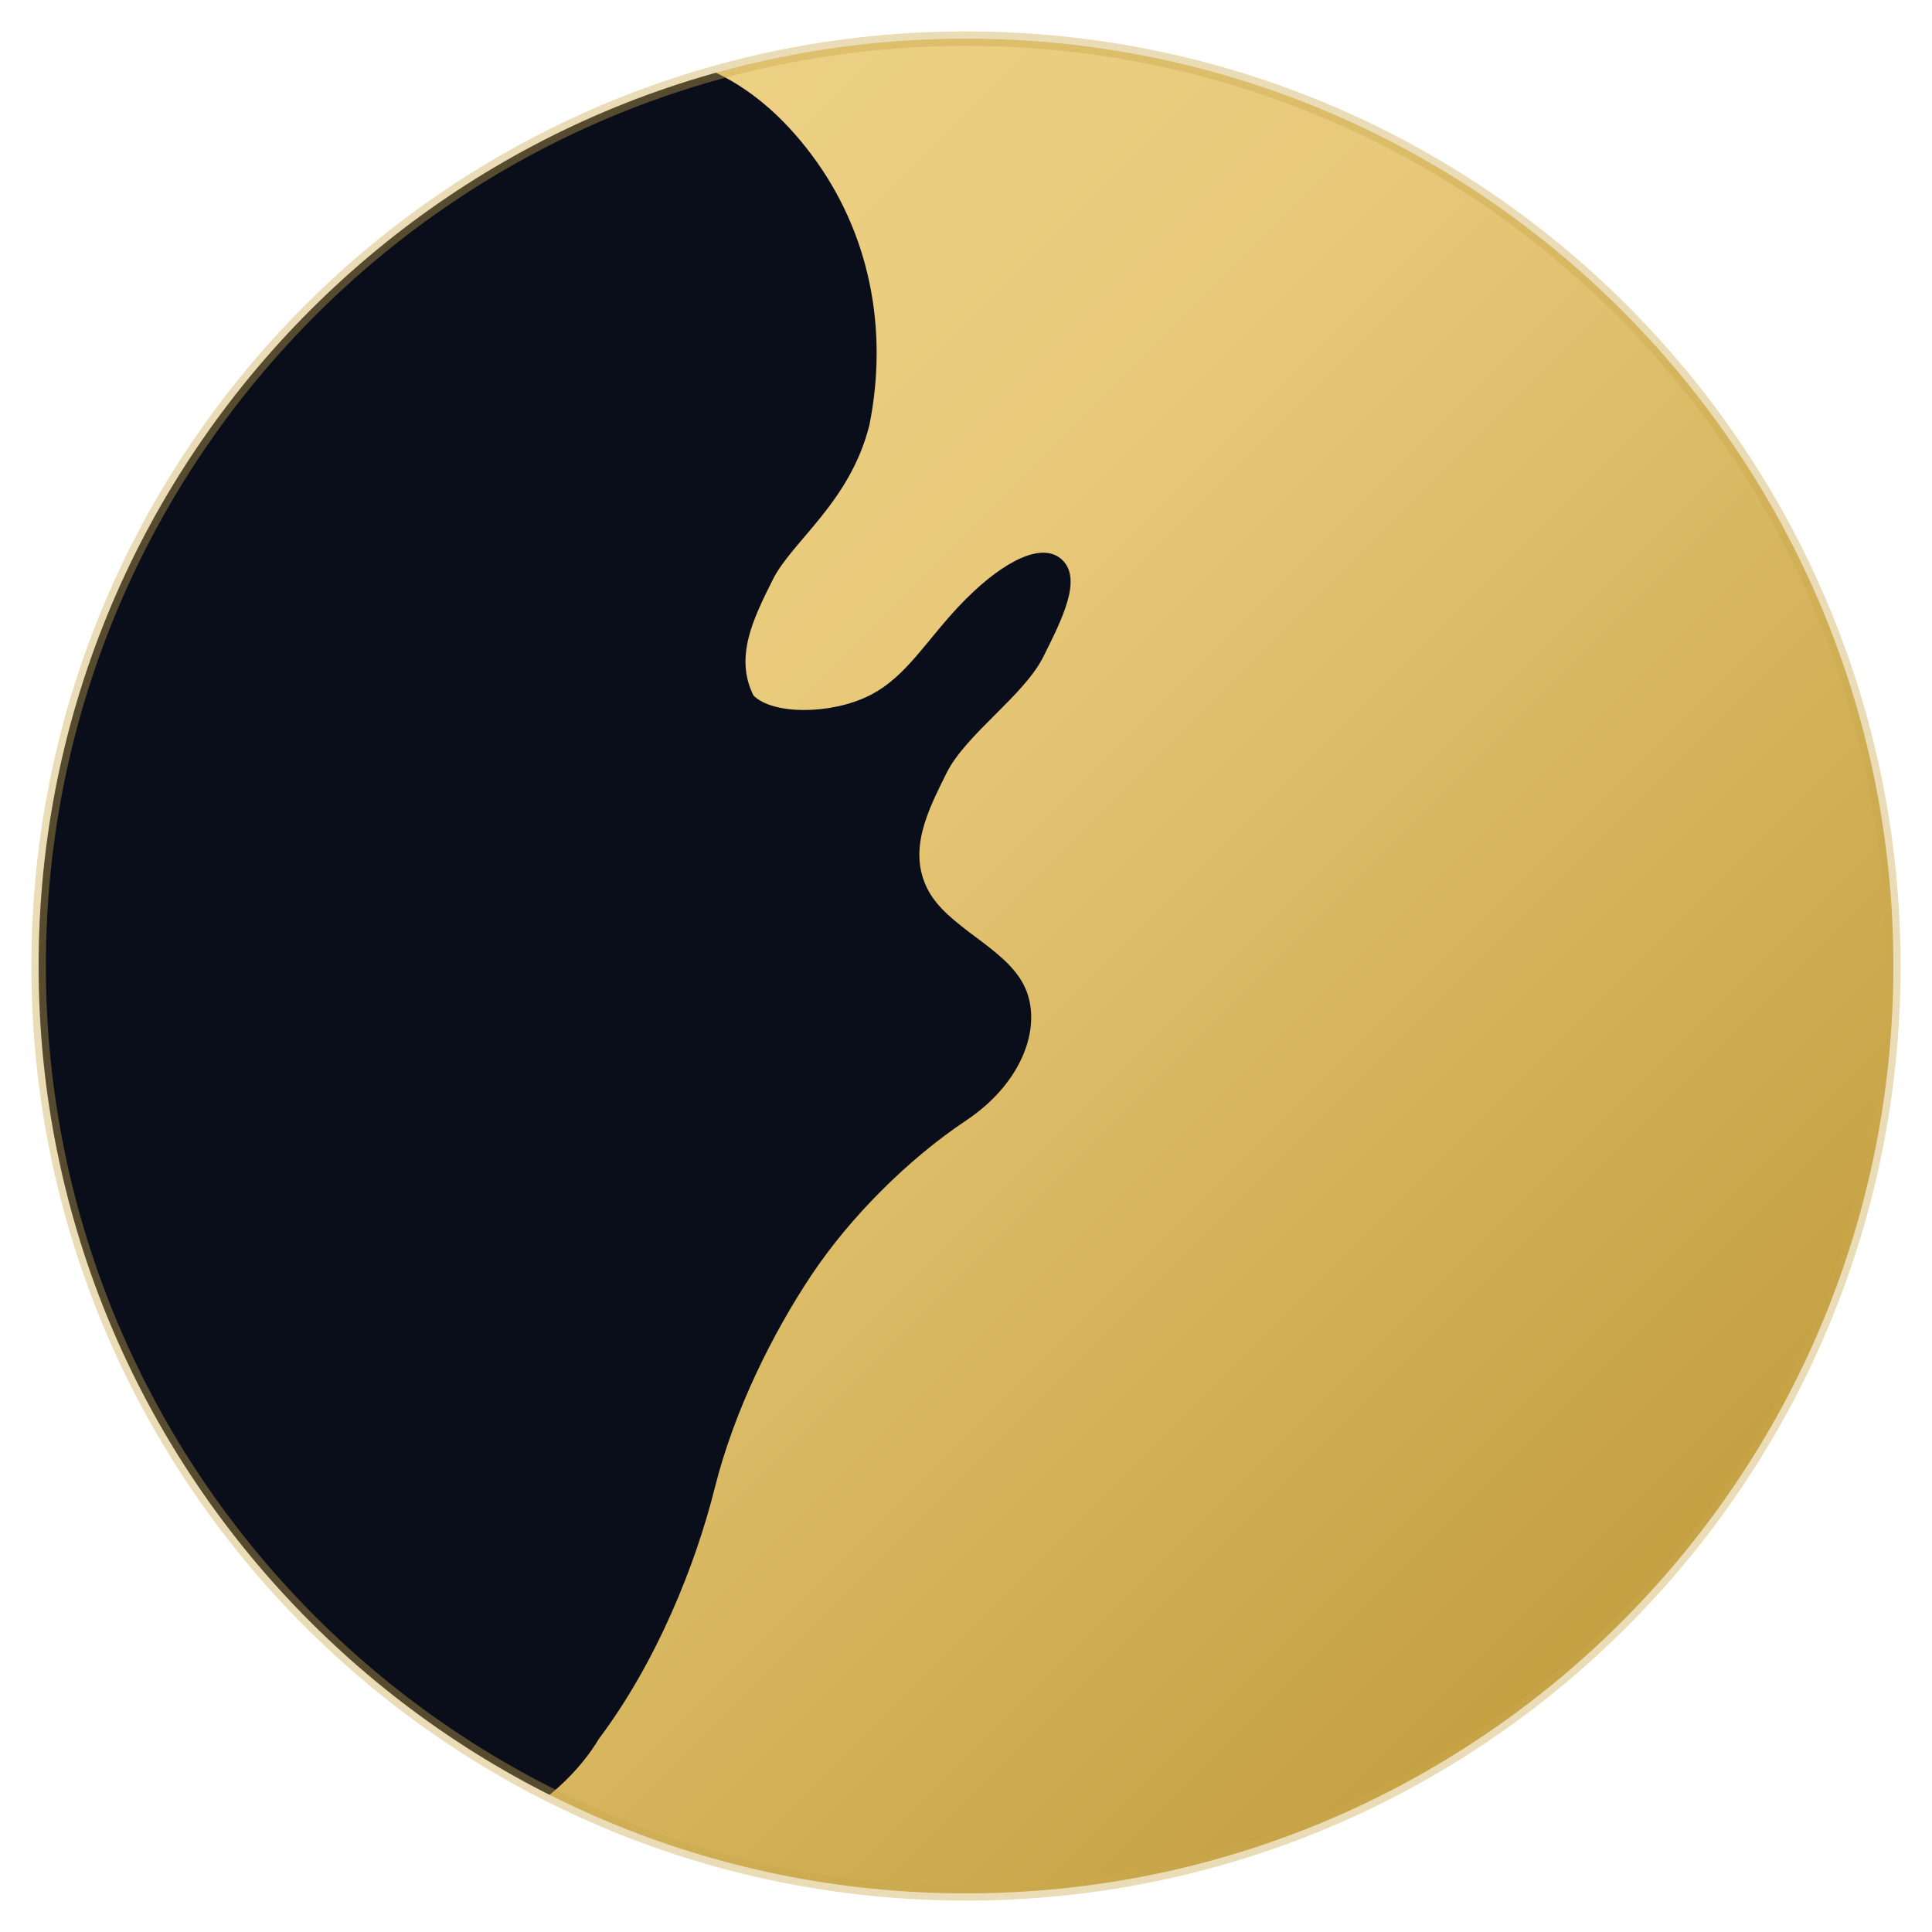
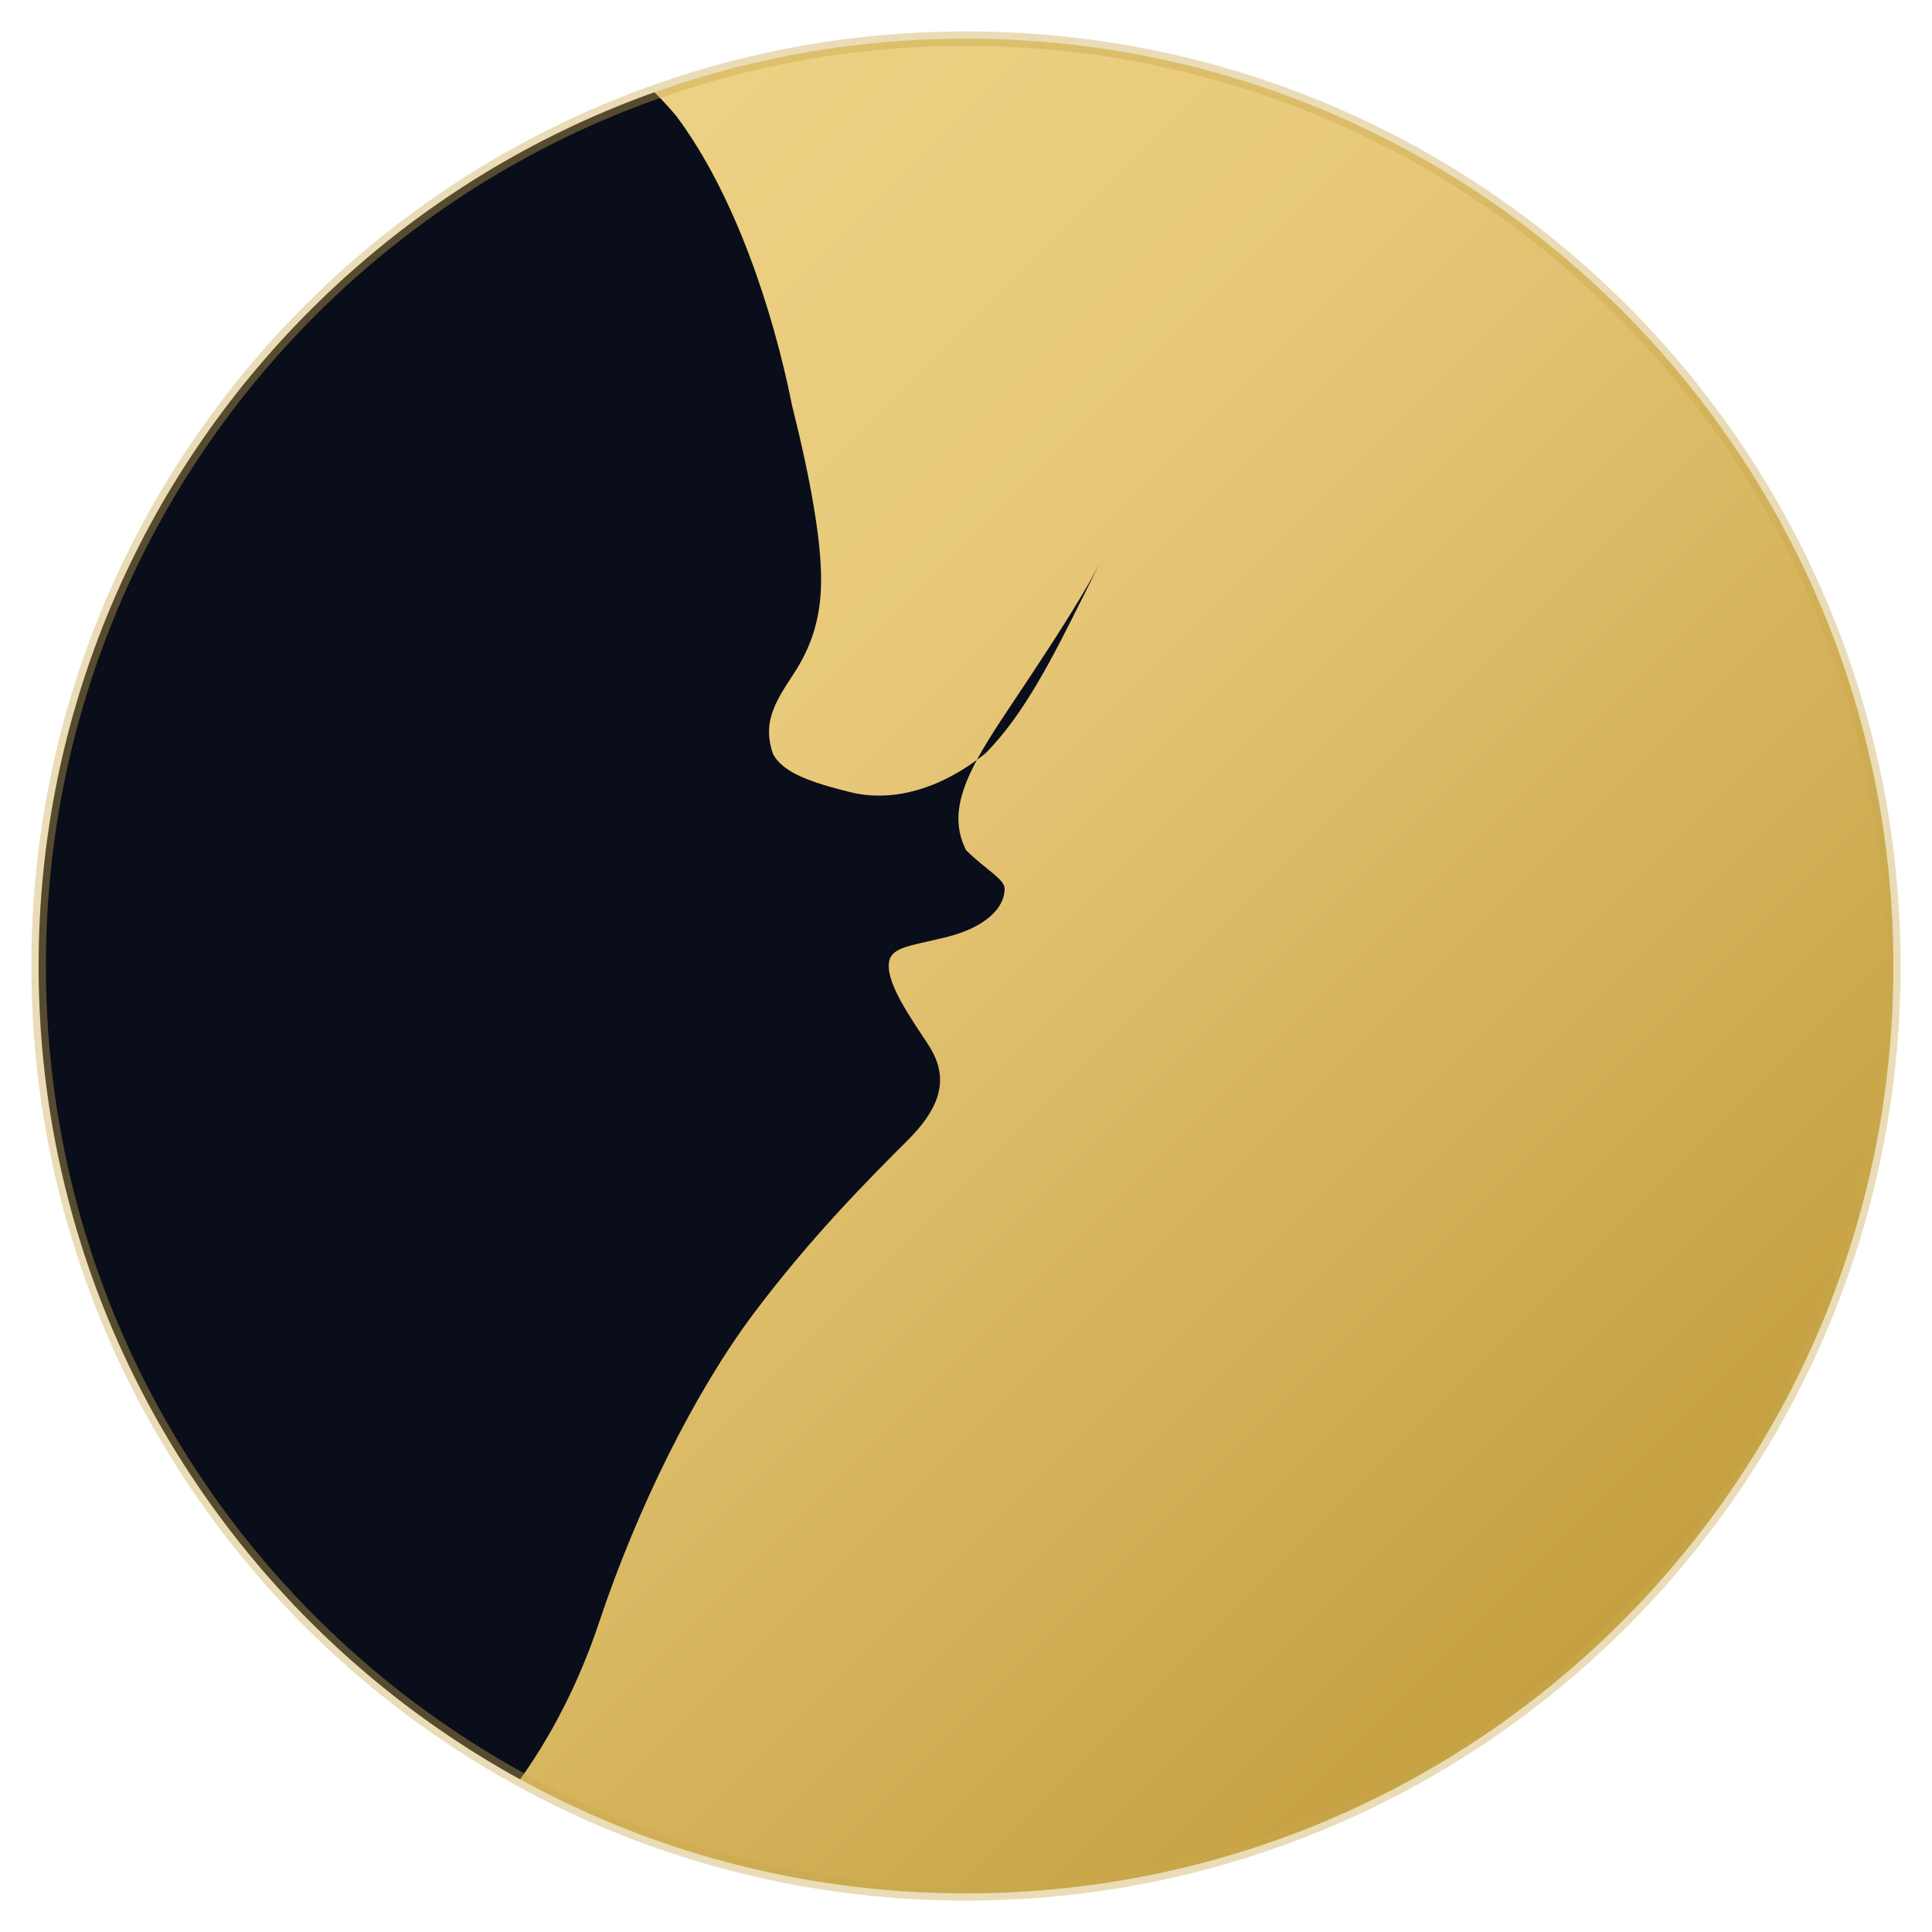
<svg xmlns="http://www.w3.org/2000/svg" viewBox="0 0 200 200">
  <defs>
    <linearGradient id="gold" x1="0" y1="0" x2="1" y2="1">
      <stop offset="0%" stop-color="#f0d78c" />
      <stop offset="40%" stop-color="#e8c97a" />
      <stop offset="100%" stop-color="#b8922e" />
    </linearGradient>
    <clipPath id="c">
      <circle cx="100" cy="100" r="96" />
    </clipPath>
  </defs>
  <g clip-path="url(#c)">
    <circle cx="100" cy="100" r="96" fill="url(#gold)" />
-     <path d="       M4 100       C4 55, 25 15, 60 6       C70 4, 78 8, 84 16       C90 24, 92 34, 90 44       C88 52, 82 56, 80 60       C78 64, 76 68, 78 72       C80 74, 86 74, 90 72       C94 70, 96 66, 100 62       C104 58, 108 56, 110 58       C112 60, 110 64, 108 68       C106 72, 100 76, 98 80       C96 84, 94 88, 96 92       C98 96, 104 98, 106 102       C108 106, 106 112, 100 116       C94 120, 88 126, 84 132       C80 138, 76 146, 74 154       C72 162, 68 172, 62 180       C56 190, 40 196, 20 196       C10 196, 4 180, 4 160       Z     " fill="#0a0e1a" />
+     <path d="       M4 196 L4 4 L55 4       C60 4, 65 6, 70 12       C76 20, 80 32, 82 42       C84 50, 85 56, 85 60       C85 64, 84 67, 82 70       C80 73, 79 75, 80 78       C81 80, 84 81, 88 82       C92 83, 97 82, 102 78       C106 74, 109 68, 112 62       C114 58, 115 56, 114 58       C112 62, 108 68, 104 74       C100 80, 98 84, 100 88       C102 90, 104 91, 104 92       C104 94, 102 96, 98 97       C94 98, 92 98, 92 100       C92 102, 94 105, 96 108       C98 111, 98 114, 94 118       C90 122, 84 128, 78 136       C72 144, 66 156, 62 168       C58 180, 50 192, 40 196       Z     " fill="#0a0e1a" />
  </g>
  <circle cx="100" cy="100" r="96" stroke="#c9a84c" stroke-width="1.5" fill="none" opacity="0.4" />
</svg>
